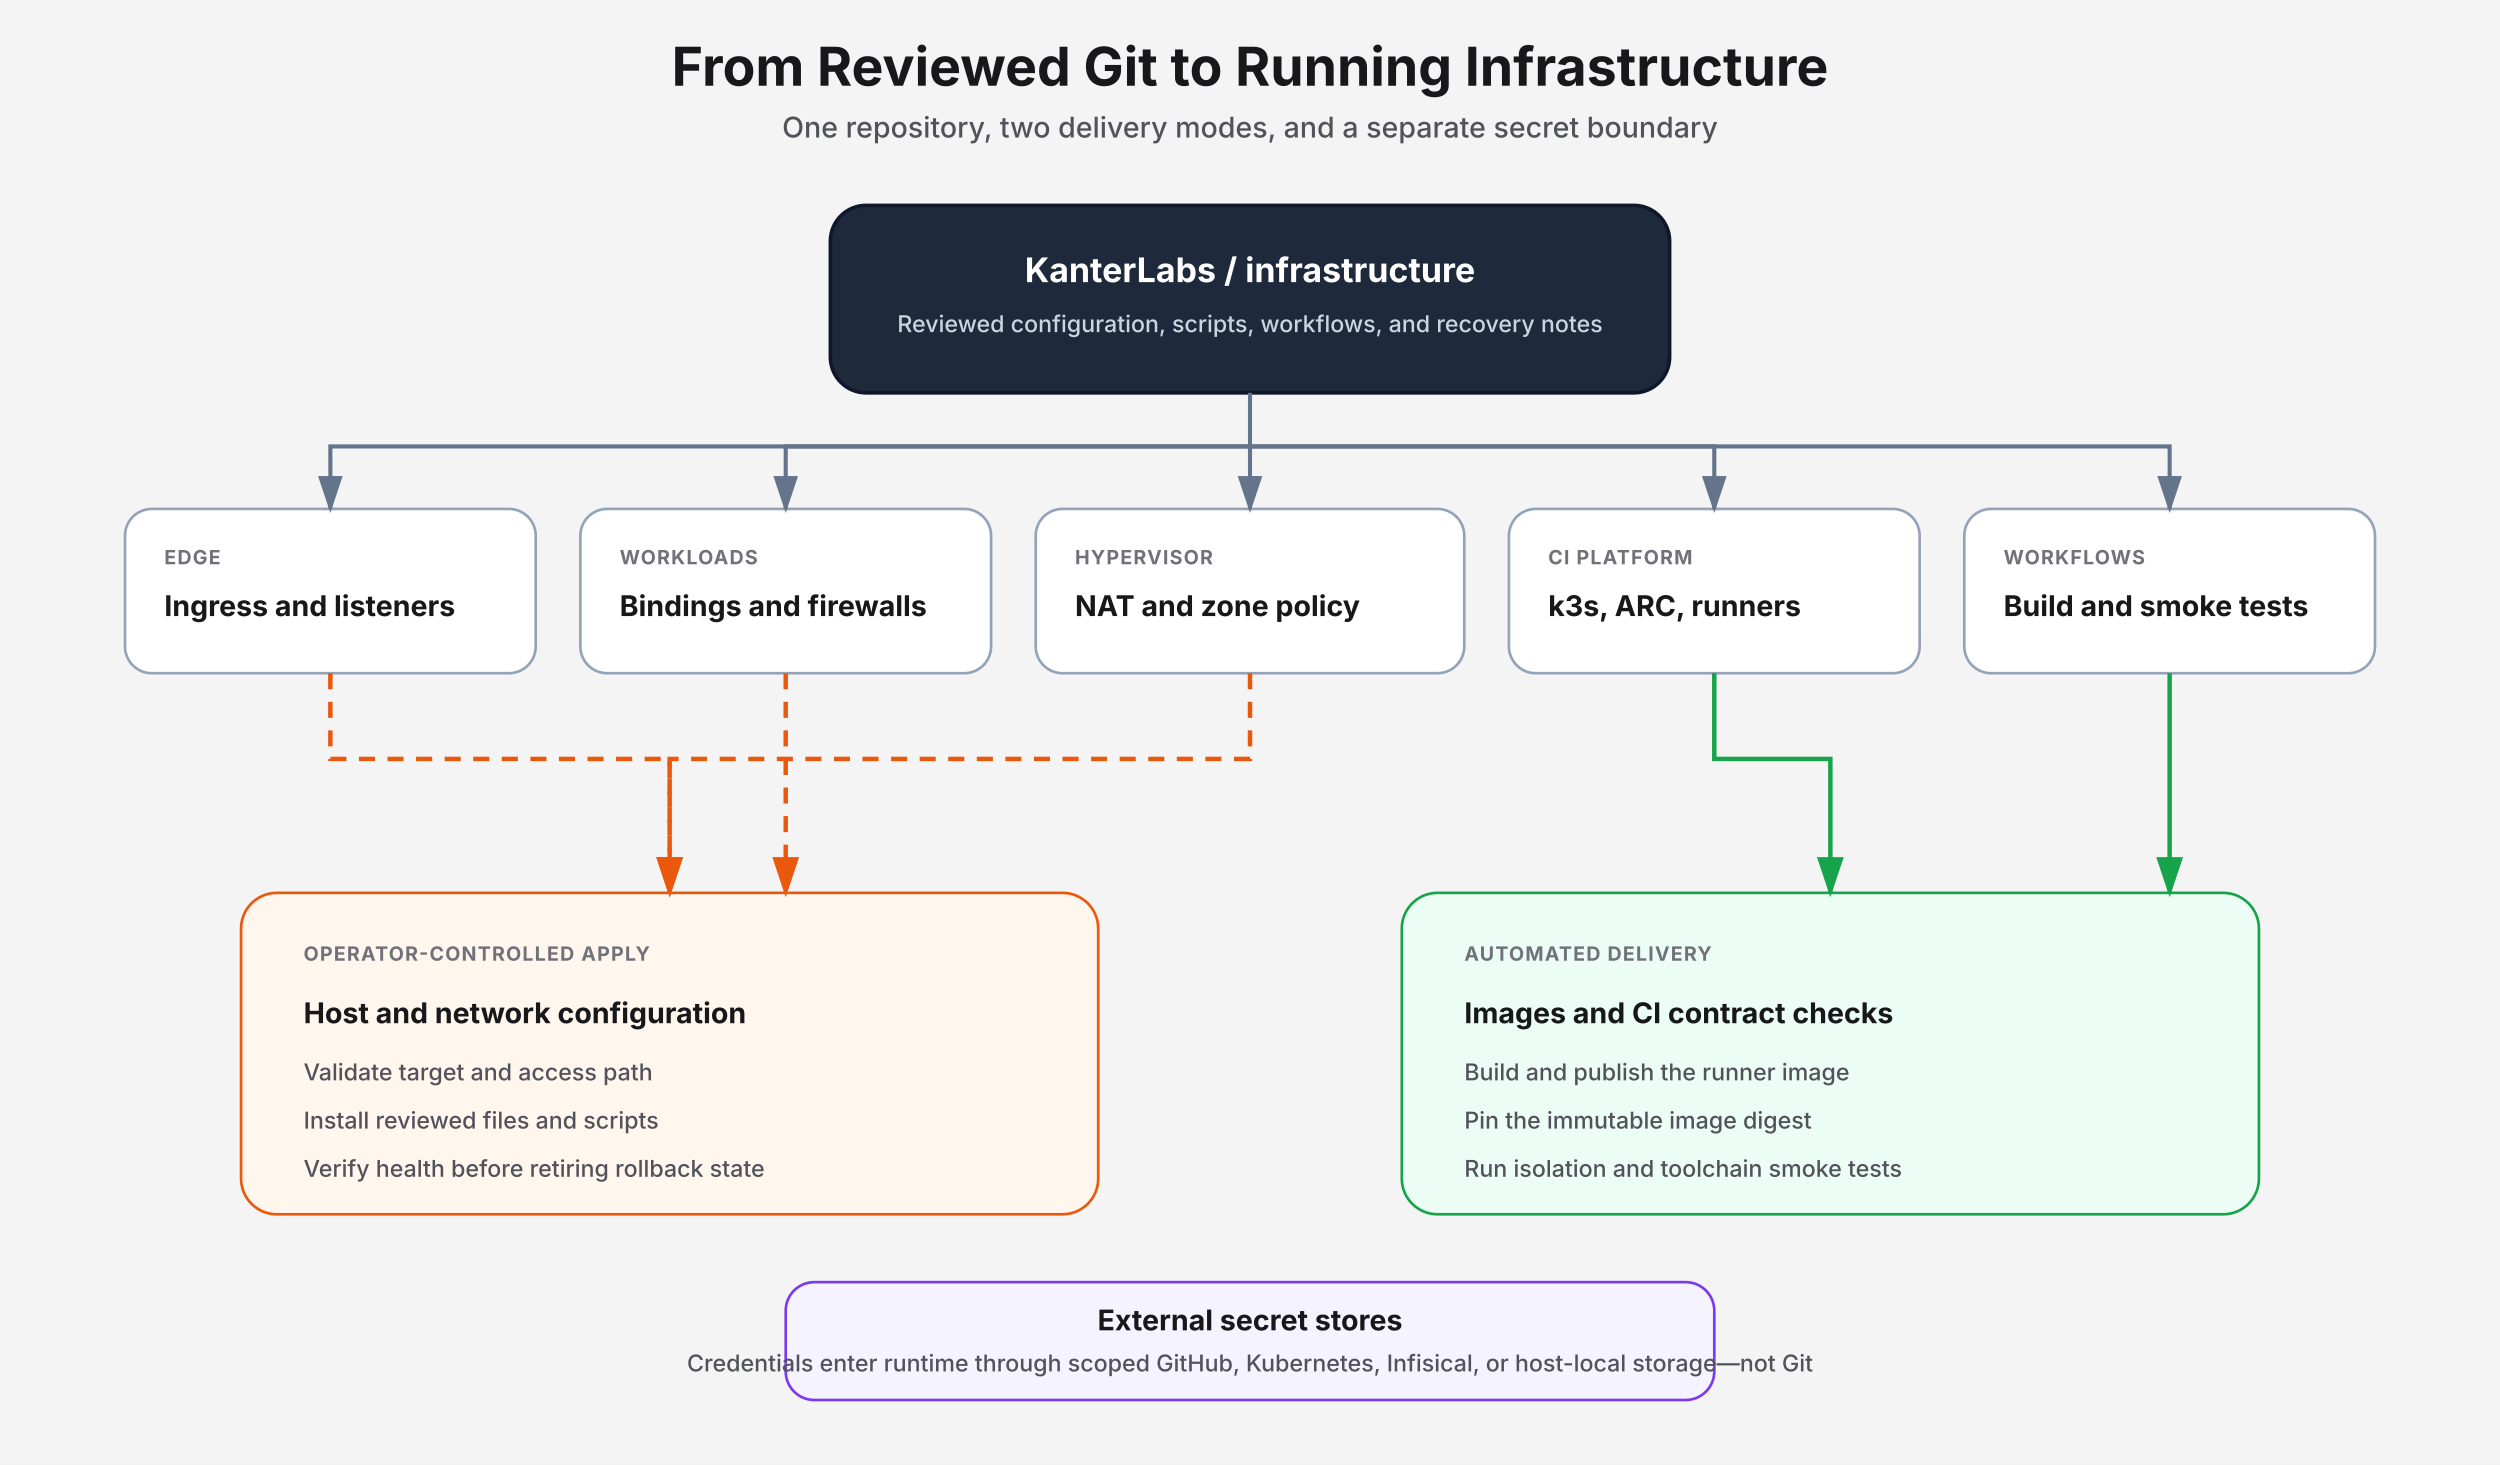
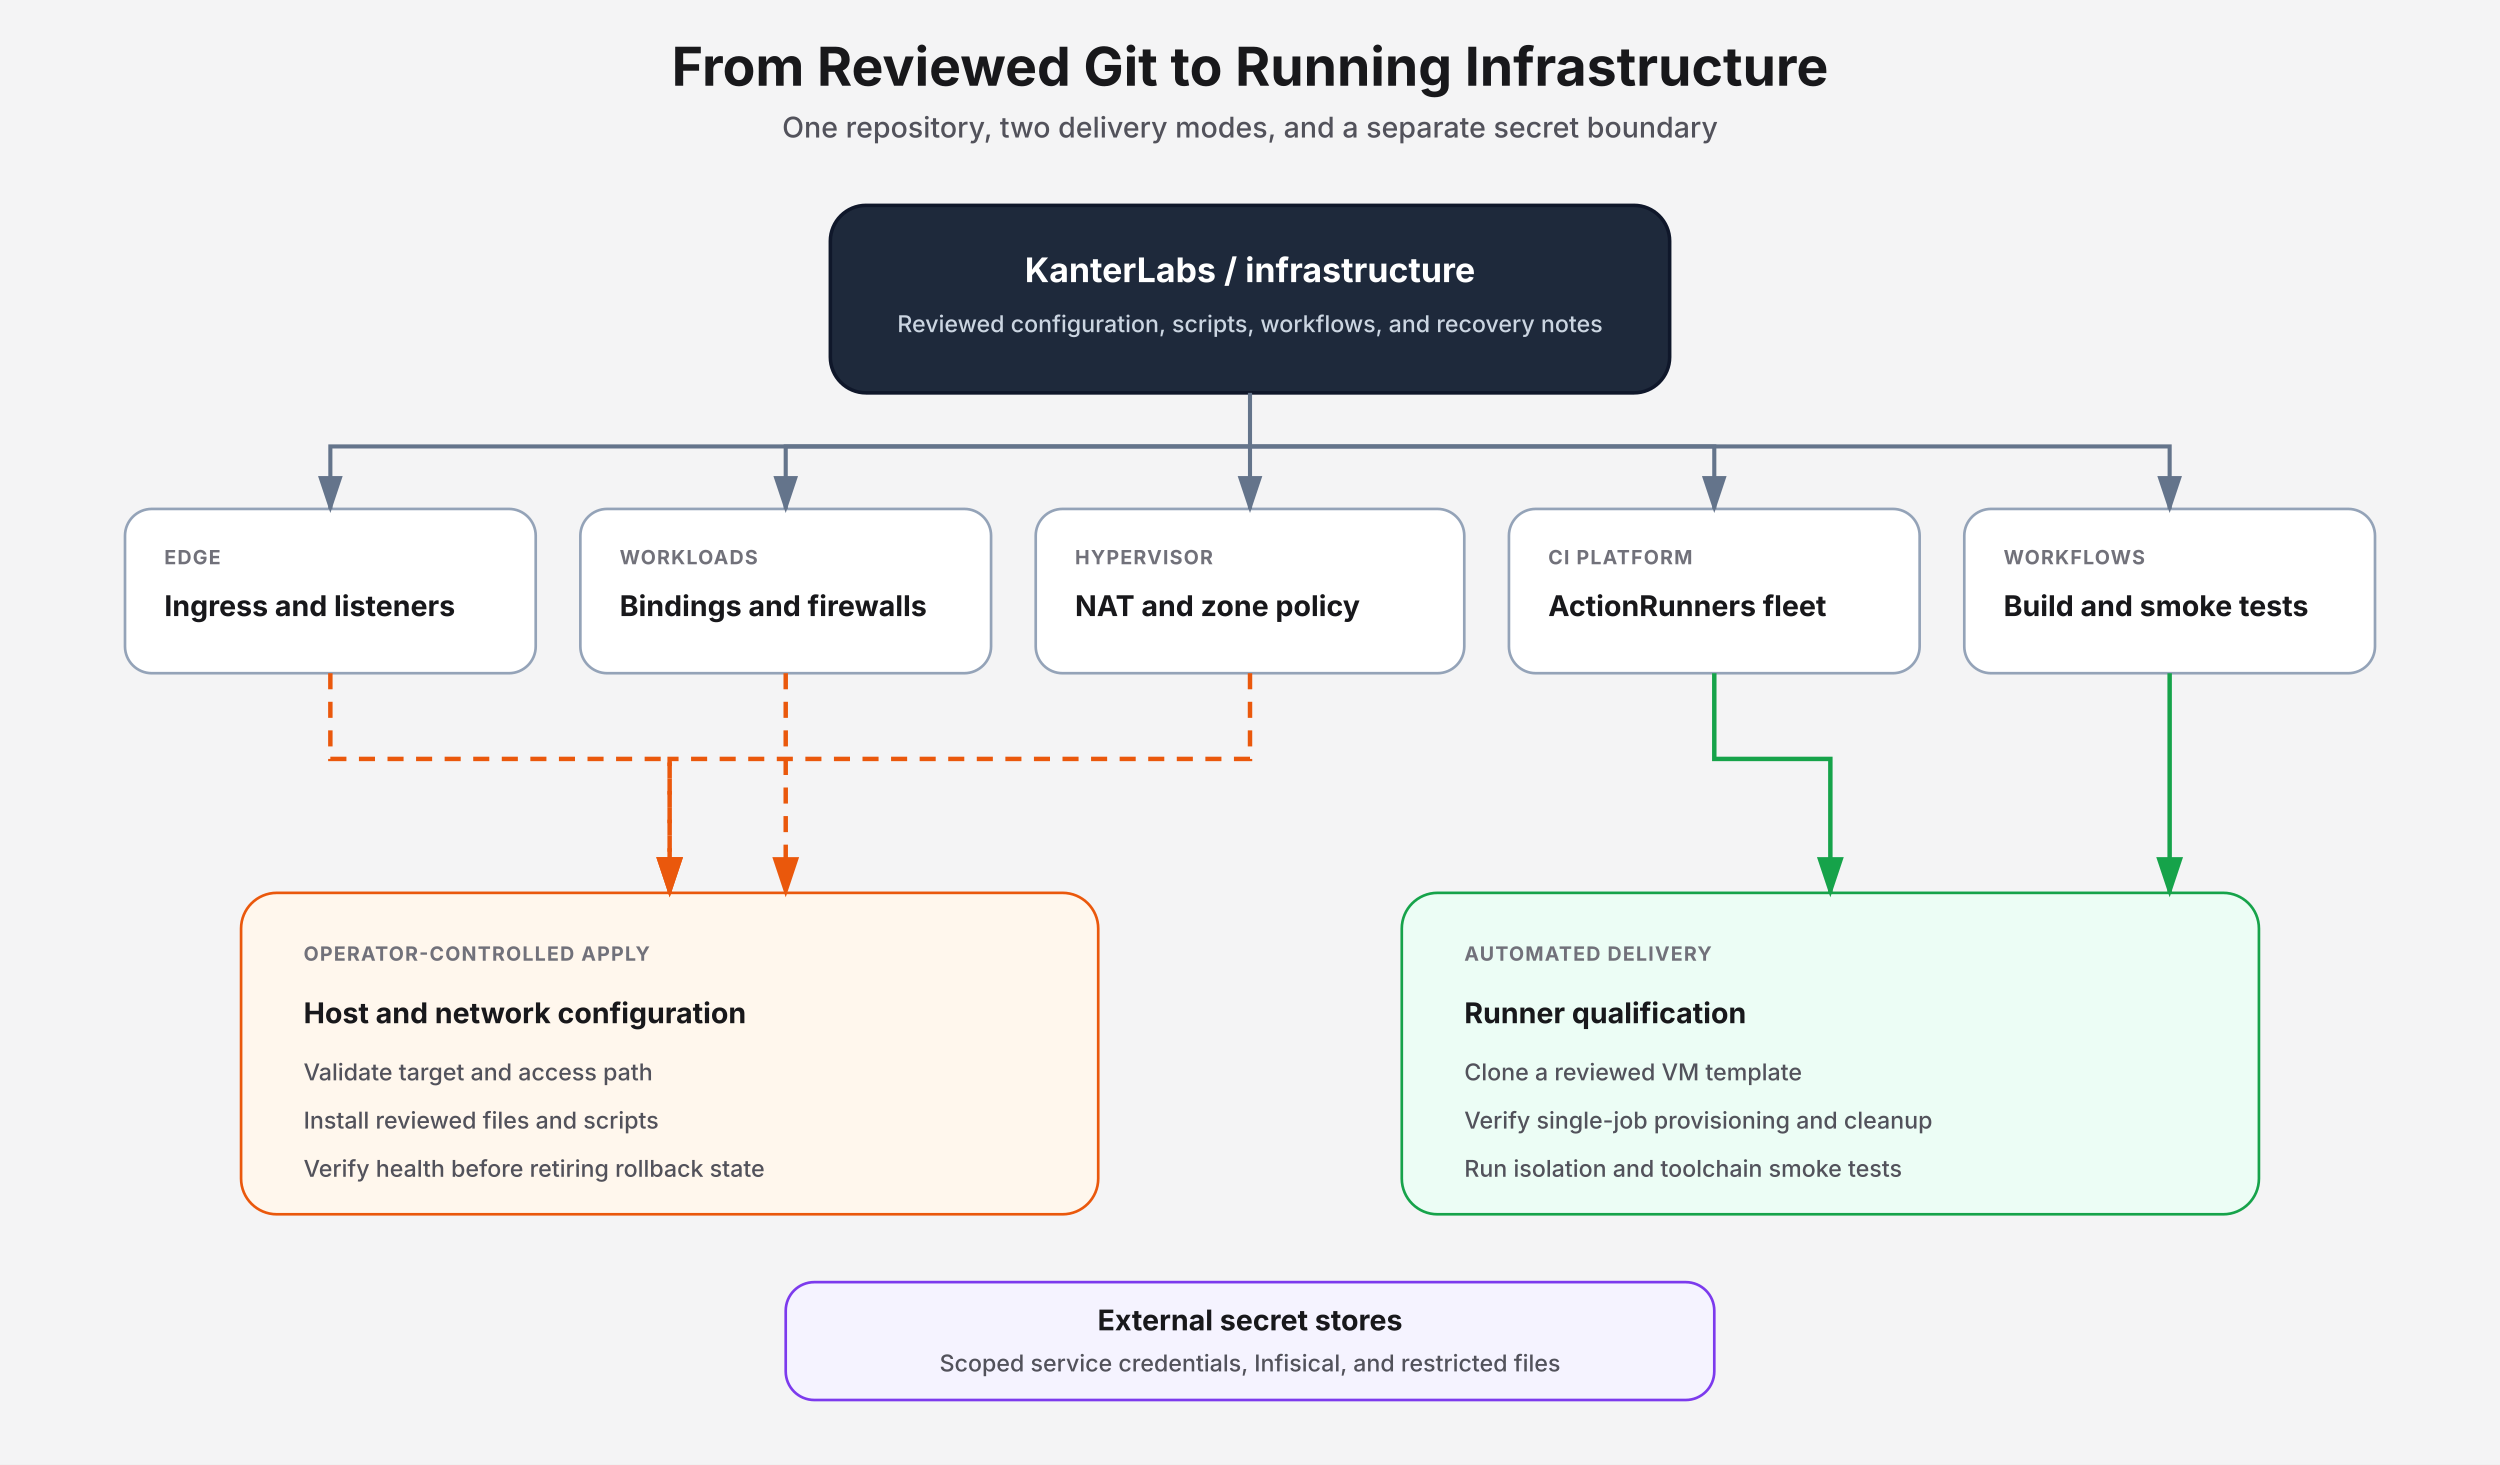
<svg xmlns="http://www.w3.org/2000/svg" width="1400" height="820" viewBox="0 0 1400 820" role="img" aria-labelledby="title desc">
  <defs>
    <style>
      .title{font:700 30px Inter,Arial,sans-serif;fill:#18181b}.subtitle{font:500 16px Inter,Arial,sans-serif;fill:#52525b}
      .label{font:700 16px Inter,Arial,sans-serif;fill:#18181b}.small{font:500 13px Inter,Arial,sans-serif;fill:#52525b}
      .tiny{font:700 11px Inter,Arial,sans-serif;fill:#71717a;letter-spacing:.06em}
      .repo{fill:#1e293b;stroke:#0f172a;stroke-width:2}.repoText{font:700 19px Inter,Arial,sans-serif;fill:#fff}
      .repoSmall{font:500 13px Inter,Arial,sans-serif;fill:#cbd5e1}.folder{fill:#fff;stroke:#94a3b8;stroke-width:1.5}
      .auto{fill:#ecfdf5;stroke:#16a34a;stroke-width:1.5}.manual{fill:#fff7ed;stroke:#ea580c;stroke-width:1.5}
      .secret{fill:#f5f3ff;stroke:#7c3aed;stroke-width:1.5}.line{stroke:#64748b;stroke-width:2.3;fill:none}
      .autoLine{stroke:#16a34a;stroke-width:2.5;fill:none}.manualLine{stroke:#ea580c;stroke-width:2.5;stroke-dasharray:9 7;fill:none}
    </style>
    <marker id="arrow" markerWidth="10" markerHeight="10" refX="8" refY="3" orient="auto">
      <path d="M0 0L0 6L9 3z" fill="#64748b" />
    </marker>
    <marker id="greenArrow" markerWidth="10" markerHeight="10" refX="8" refY="3" orient="auto">
      <path d="M0 0L0 6L9 3z" fill="#16a34a" />
    </marker>
    <marker id="orangeArrow" markerWidth="10" markerHeight="10" refX="8" refY="3" orient="auto">
      <path d="M0 0L0 6L9 3z" fill="#ea580c" />
    </marker>
  </defs>
  <rect width="1400" height="820" fill="#f4f4f5" />
  <text x="700" y="48" text-anchor="middle" class="title">From Reviewed Git to Running Infrastructure</text>
  <text x="700" y="77" text-anchor="middle" class="subtitle">One repository, two delivery modes, and a separate secret boundary</text>
  <rect x="465" y="115" width="470" height="105" rx="20" class="repo" />
  <text x="700" y="158" text-anchor="middle" class="repoText">KanterLabs / infrastructure</text>
  <text x="700" y="186" text-anchor="middle" class="repoSmall">Reviewed configuration, scripts, workflows, and recovery notes</text>
  <rect x="70" y="285" width="230" height="92" rx="15" class="folder" />
  <text x="92" y="316" class="tiny">EDGE</text>
  <text x="92" y="345" class="label">Ingress and listeners</text>
  <rect x="325" y="285" width="230" height="92" rx="15" class="folder" />
  <text x="347" y="316" class="tiny">WORKLOADS</text>
  <text x="347" y="345" class="label">Bindings and firewalls</text>
  <rect x="580" y="285" width="240" height="92" rx="15" class="folder" />
  <text x="602" y="316" class="tiny">HYPERVISOR</text>
  <text x="602" y="345" class="label">NAT and zone policy</text>
  <rect x="845" y="285" width="230" height="92" rx="15" class="folder" />
  <text x="867" y="316" class="tiny">CI PLATFORM</text>
-   <text x="867" y="345" class="label">k3s, ARC, runners</text>
+   <text x="867" y="345" class="label">ActionRunners fleet</text>
  <rect x="1100" y="285" width="230" height="92" rx="15" class="folder" />
  <text x="1122" y="316" class="tiny">WORKFLOWS</text>
  <text x="1122" y="345" class="label">Build and smoke tests</text>
  <path d="M700 220V250H185V285" class="line" marker-end="url(#arrow)" />
  <path d="M700 250H440V285" class="line" marker-end="url(#arrow)" />
  <path d="M700 250V285" class="line" marker-end="url(#arrow)" />
  <path d="M700 250H960V285" class="line" marker-end="url(#arrow)" />
  <path d="M700 250H1215V285" class="line" marker-end="url(#arrow)" />
  <rect x="135" y="500" width="480" height="180" rx="20" class="manual" />
  <text x="170" y="538" class="tiny">OPERATOR-CONTROLLED APPLY</text>
  <text x="170" y="573" class="label">Host and network configuration</text>
  <text x="170" y="605" class="small">Validate target and access path</text>
  <text x="170" y="632" class="small">Install reviewed files and scripts</text>
  <text x="170" y="659" class="small">Verify health before retiring rollback state</text>
  <rect x="785" y="500" width="480" height="180" rx="20" class="auto" />
  <text x="820" y="538" class="tiny">AUTOMATED DELIVERY</text>
-   <text x="820" y="573" class="label">Images and CI contract checks</text>
-   <text x="820" y="605" class="small">Build and publish the runner image</text>
-   <text x="820" y="632" class="small">Pin the immutable image digest</text>
+   <text x="820" y="573" class="label">Runner qualification</text>
+   <text x="820" y="605" class="small">Clone a reviewed VM template</text>
+   <text x="820" y="632" class="small">Verify single-job provisioning and cleanup</text>
  <text x="820" y="659" class="small">Run isolation and toolchain smoke tests</text>
  <path d="M185 377V425H375V500" class="manualLine" marker-end="url(#orangeArrow)" />
  <path d="M440 377V500" class="manualLine" marker-end="url(#orangeArrow)" />
  <path d="M700 377V425H375V500" class="manualLine" marker-end="url(#orangeArrow)" />
  <path d="M960 377V425H1025V500" class="autoLine" marker-end="url(#greenArrow)" />
  <path d="M1215 377V500" class="autoLine" marker-end="url(#greenArrow)" />
  <rect x="440" y="718" width="520" height="66" rx="16" class="secret" />
  <text x="700" y="745" text-anchor="middle" class="label">External secret stores</text>
-   <text x="700" y="768" text-anchor="middle" class="small">Credentials enter runtime through scoped GitHub, Kubernetes, Infisical, or host-local storage—not Git</text>
+   <text x="700" y="768" text-anchor="middle" class="small">Scoped service credentials, Infisical, and restricted files</text>
</svg>
